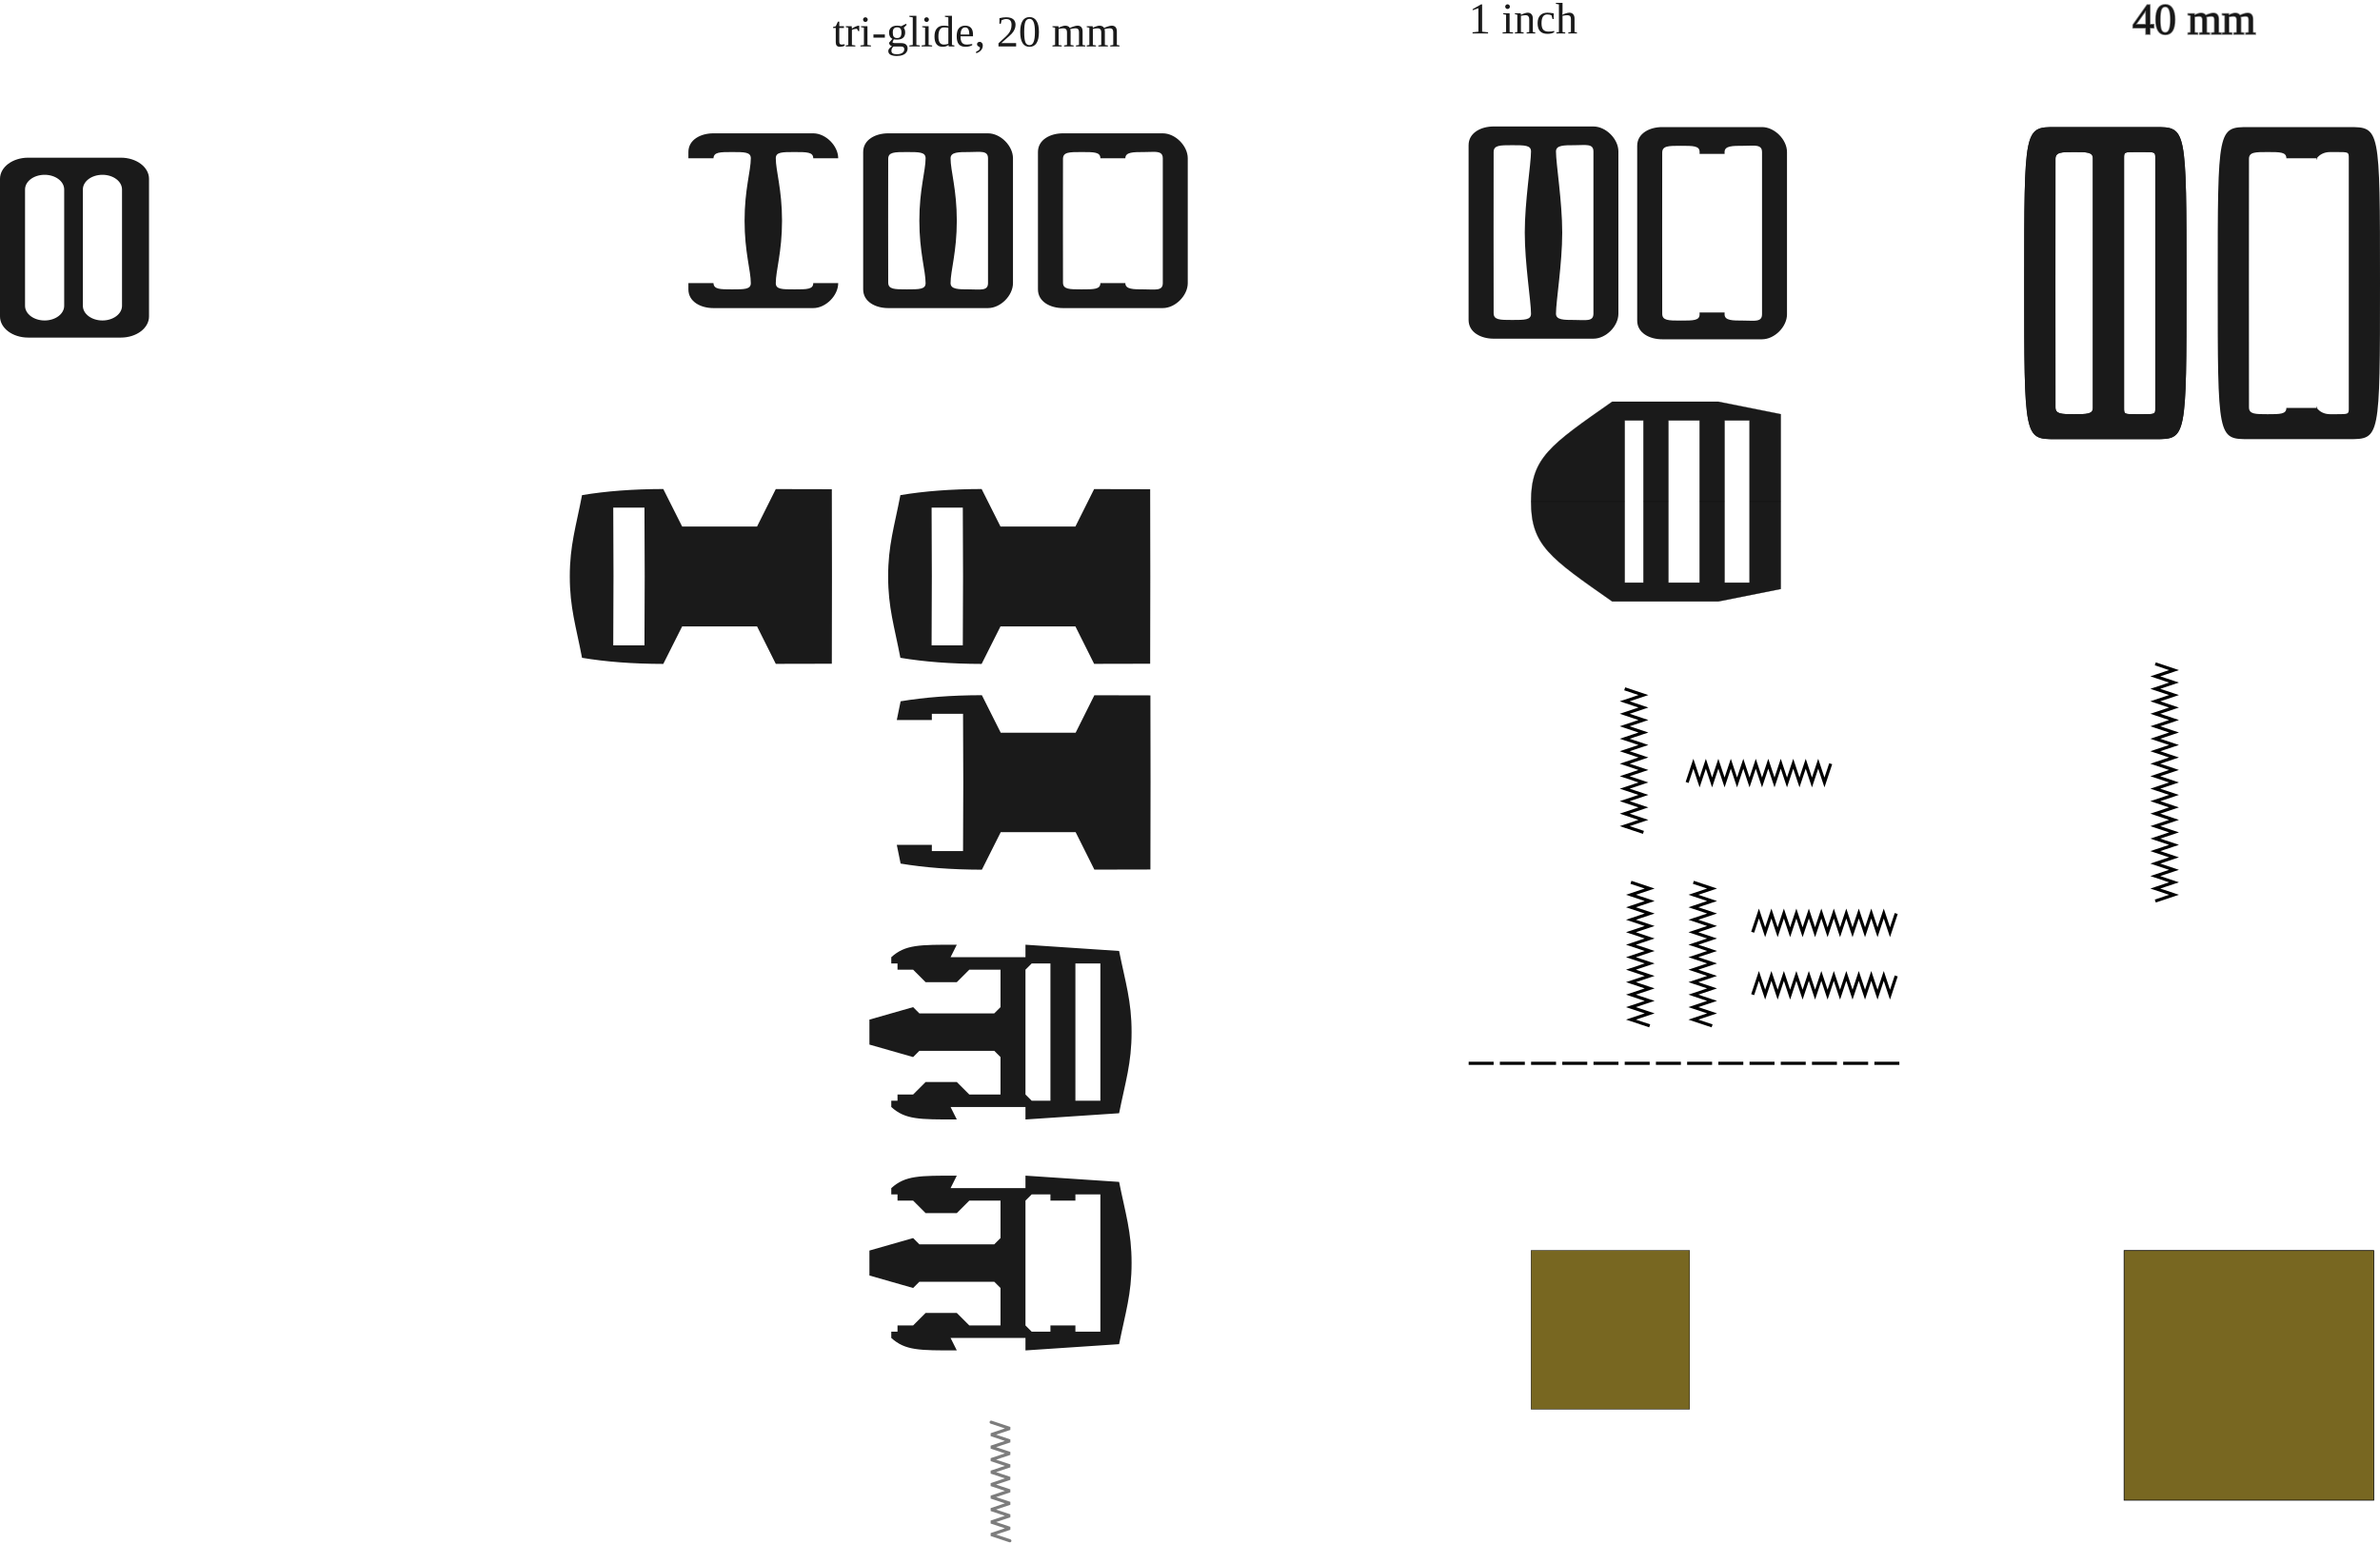
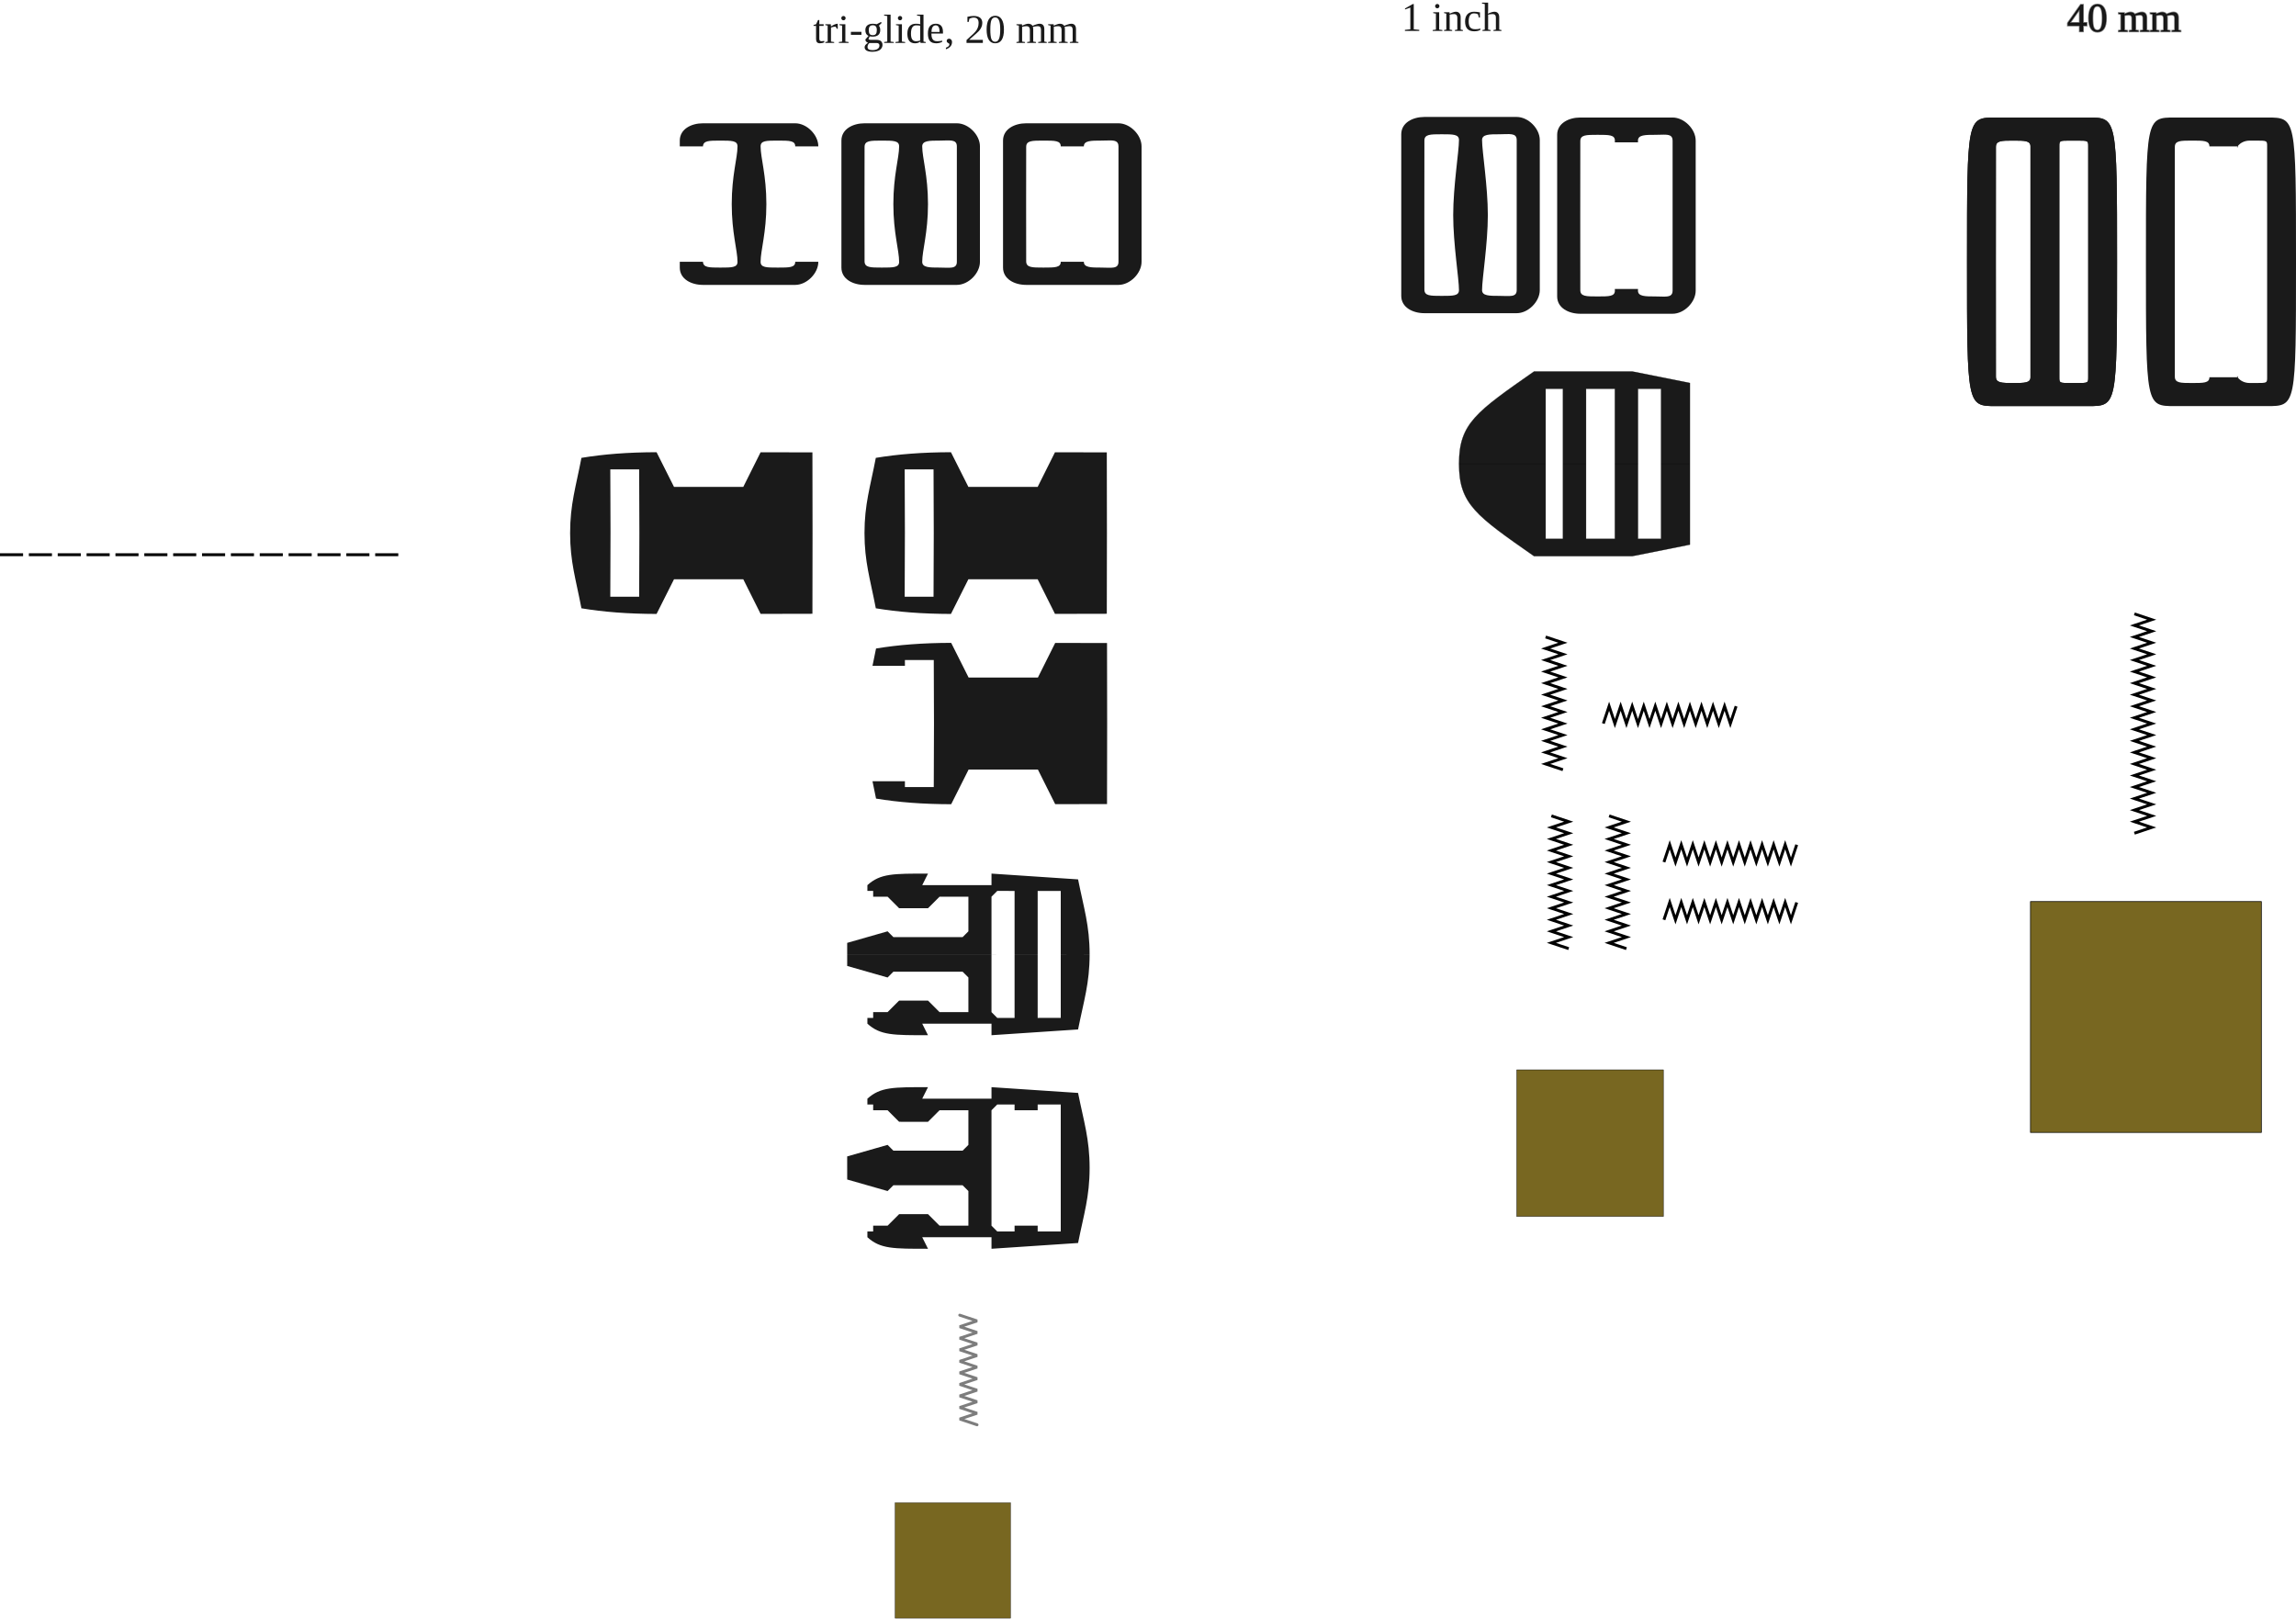
- <svg xmlns="http://www.w3.org/2000/svg" width="381.283mm" height="247.361mm" viewBox="0 0 381.283 247.361" version="1.1" id="svg1900">
+ <svg xmlns="http://www.w3.org/2000/svg" width="397.769mm" height="280.361mm" viewBox="0 0 397.769 280.361" version="1.1" id="svg1900">
  <defs id="defs1897">
    </defs>
-   <g id="layer1" transform="translate(150.2831,-89.63943)">
-     <path id="rect17330" style="vector-effect:non-scaling-stroke;fill:#1a1a1a;fill-opacity:1;stroke:none;stroke-width:0.259;stroke-dasharray:none;stroke-dashoffset:0;stroke-opacity:0.509;-inkscape-stroke:hairline" d="m -150.283,140.34 c 0,1.876 2.013,3.387 4.513,3.387 h 14.847 c 2.5,0 4.513,-1.511 4.513,-3.387 v -22.05 c 0,-1.876 -2.013,-3.387 -4.513,-3.387 h -14.847 c -2.5,0 -4.513,1.51 -4.513,3.387 z m 4.011,-1.71 V 120 c 0,-1.304 1.399,-2.354 3.136,-2.354 1.737,0 3.136,1.05 3.136,2.354 v 18.63 c 0,1.304 -1.399,2.354 -3.136,2.354 -1.737,0 -3.136,-1.05 -3.136,-2.354 z m 9.264,0 V 120 c 0,-1.304 1.398,-2.354 3.136,-2.354 1.737,0 3.136,1.05 3.136,2.354 v 18.63 c 0,1.304 -1.399,2.354 -3.136,2.354 -1.737,0 -3.136,-1.05 -3.136,-2.354 z" />
+   <g id="layer1" transform="translate(157.7697,-89.63943)">
    <text xml:space="preserve" style="font-size:7.056px;vector-effect:non-scaling-stroke;fill:#1a1a1a;fill-opacity:1;stroke:none;stroke-width:0.265;stroke-opacity:0.509;-inkscape-stroke:hairline" x="-16.89" y="97.075" id="text2115">
      <tspan id="tspan2113" style="font-size:7.056px;fill:#1a1a1a;fill-opacity:1;stroke:none;stroke-width:0.265" x="-16.89" y="97.075">tri-glide, 20 mm</tspan>
      <tspan style="font-size:7.056px;fill:#1a1a1a;fill-opacity:1;stroke:none;stroke-width:0.265" x="-16.89" y="105.894" id="tspan2167" />
    </text>
    <text xml:space="preserve" style="font-size:7.056px;vector-effect:non-scaling-stroke;fill:#1a1a1a;fill-opacity:1;stroke:none;stroke-width:0.265;stroke-opacity:0.509;-inkscape-stroke:hairline" x="85" y="95" id="text2396">
      <tspan style="fill:#1a1a1a;fill-opacity:1;stroke:none;stroke-width:0.265" x="85" y="95" id="tspan2398">1 inch</tspan>
    </text>
-     <path style="fill:none;fill-opacity:1;stroke:#000000;stroke-width:0.5;stroke-opacity:0.509;stroke-dasharray:none;stroke-linejoin:bevel;stroke-linecap:round" d="m 8.5,317.5 3,1 -3,1 3,1 -3,1 3,1 -3,1 3,1 -3,1 3,1 -3,1 3,1 -3,1 3,1 -3,1 3,1 -3,1 3,1 -3,1 3,1" id="path2902" />
+     <path style="fill:none;fill-opacity:1;stroke:#000000;stroke-width:0.5;stroke-linecap:round;stroke-linejoin:bevel;stroke-dasharray:none;stroke-opacity:0.509" d="m 8.5,317.5 3,1 -3,1 3,1 -3,1 3,1 -3,1 3,1 -3,1 3,1 -3,1 3,1 -3,1 3,1 -3,1 3,1 -3,1 3,1 -3,1 3,1" id="path2902" />
    <path id="path3095" style="vector-effect:non-scaling-stroke;fill:#1a1a1a;fill-opacity:1;stroke:none;stroke-width:0.259;stroke-dasharray:none;stroke-dashoffset:0;stroke-opacity:0.509;-inkscape-stroke:hairline" d="m -11,125 v -10 c 0,-2 -2,-4 -4,-4 h -16 c -2,0 -4,1 -4,3 v 11 m 4,0 0.011,-9.903 C -30.988,114 -30,114 -28,114 c 2,0 3,4e-5 3,1 0,2 -1,5 -1,10 m 6,0 c 0,-5 -1,-8 -1,-10 0,-1.005 1.263,-1 3,-1 1.737,0 3,-0.304 3,1 v 10 m 4,0 v 10 c 0,2 -2,4 -4,4 h -16 c -2,0 -4,-1 -4,-3 v -11 m 4,0 0.011,9.903 C -30.988,136 -30,136 -28,136 c 2,0 3,-4e-5 3,-1 0,-2 -1,-5 -1,-10 m 6,0 c 0,5 -1,8 -1,10 0,1.005 1.263,1 3,1 1.737,0 3,0.304 3,-1 v -10" class="UnoptimicedTransforms" transform="translate(23)" />
    <path id="path3099" style="vector-effect:non-scaling-stroke;fill:#1a1a1a;fill-opacity:1;stroke:none;stroke-width:0.259;stroke-dasharray:none;stroke-dashoffset:0;stroke-opacity:0.509;-inkscape-stroke:hairline" d="m -31,111 c -2,0 -4,1 -4,3 v 11 11 c 0,2 2,3 4,3 h 16 c 2,0 4,-2 4,-4 v -10 -10 c 0,-2 -2,-4 -4,-4 z m 14.466,2.969 c 0.938,-0.002 1.534,0.135 1.534,1.031 v 10 10 c 0,1.304 -1.262,1 -3,1 -1.737,0 -3,0.005 -3,-1 h -4 c 0,1 -1,1 -3,1 -2,0 -2.988,1.1e-4 -2.989,-1.097 l -0.011,-9.903 0.011,-9.903 c 0.001,-1.097 0.989,-1.098 2.989,-1.098 2,0 3,5e-4 3,1 h 4 c 0,-1.005 1.262,-1 3,-1 0.543,0 1.039,-0.029 1.466,-0.03 z" transform="translate(51)" />
    <path id="path3285" style="vector-effect:non-scaling-stroke;fill:#1a1a1a;fill-opacity:1;stroke:none;stroke-width:0.259;stroke-dasharray:none;stroke-dashoffset:0;stroke-opacity:0.509;-inkscape-stroke:hairline" d="m -20,125 c 0,-5 -1,-8 -1,-10 C -21,113.995 -20,114 -18,114 c 2,0 3,0 3,1 h 4 c 0,-2 -2,-4 -4,-4 l -16,10e-6 c -2,0 -4,1 -4,3 v 1 h 4.014 c 0.059,-1 1.047,-1 2.986,-1 2,0 3,5e-4 3,1 C -25,117 -26,120 -26,125 m 6,4e-4 c -1.1e-4,5 -1,8 -1,10 -3e-6,1.005 1,1 3,1 2,4e-5 3,7e-5 3,-1 l 4,8e-5 c -4.4e-5,2 -2,4 -4,4 l -16,-3.7e-4 c -2,-4e-5 -4,-1 -4,-3 l 2.2e-5,-1 4.014,8e-5 c 0.059,1 1.047,1 2.986,1.001 2,4e-5 3,-4.3e-4 3,-1 2.8e-4,-2 -1,-5 -1,-10" transform="translate(-5)" class="UnoptimicedTransforms" />
    <path id="path3613" style="vector-effect:non-scaling-stroke;fill:#1a1a1a;fill-opacity:1;stroke:none;stroke-width:0.265;stroke-opacity:0.509;-inkscape-stroke:hairline" d="M -3.962,182.032 -4,171 H 1 L 1.038,182.032 m 30,0 -0.022,-13.981 -8.978,-0.019 -3,6 H 7.038 l -3.023,-6.011 c -4.977,0.011 -9.185,0.343 -13.016,0.979 -0.962,5.032 -1.962,8.032 -1.962,13.032 m 7,0 -0.038,11.032 H 1 L 1.038,182.032 m 30,0 -0.022,13.981 -8.978,0.019 -3,-6 H 7.038 l -3.023,6.011 c -4.977,-0.011 -9.185,-0.343 -13.016,-0.979 -0.962,-5.032 -1.962,-8.032 -1.962,-13.032" class="UnoptimicedTransforms" transform="translate(-48.03847,-0.03189)" />
    <path id="path3625" style="vector-effect:non-scaling-stroke;fill:#1a1a1a;fill-opacity:1;stroke:none;stroke-width:0.265;stroke-opacity:0.509;-inkscape-stroke:hairline" d="M -3.962,182.032 -4,171 H 1 L 1.038,182.032 m 30,0 -0.022,-13.981 -8.978,-0.019 -3,6 H 7.038 l -3.023,-6.011 c -4.977,0.011 -9.185,0.343 -13.016,0.979 -0.962,5.032 -1.962,8.032 -1.962,13.032 m 7,0 -0.038,11.032 H 1 L 1.038,182.032 m 30,0 -0.022,13.981 -8.978,0.019 -3,-6 H 7.038 l -3.023,6.011 c -4.977,-0.011 -9.185,-0.343 -13.016,-0.979 -0.962,-5.032 -1.962,-8.032 -1.962,-13.032" class="UnoptimicedTransforms" transform="translate(2.961525,-0.03189)" />
    <path id="path3631" style="vector-effect:non-scaling-stroke;fill:#1a1a1a;fill-opacity:1;stroke:none;stroke-width:0.265;stroke-opacity:0.509;-inkscape-stroke:hairline" d="m 4.016,168.021 c -4.977,0.011 -9.185,0.343 -13.016,0.979 -0.207,1.083 -0.415,2.067 -0.615,3 h 5.619 l -0.004,-1 H 1 L 1.038,182 H 31.038 l -0.022,-13.949 -8.978,-0.019 -3,6 H 7.038 Z m 0,27.958 c -4.977,-0.011 -9.185,-0.343 -13.016,-0.979 -0.207,-1.083 -0.415,-2.067 -0.615,-3 h 5.619 l -0.004,1 H 1 L 1.038,182 H 31.038 l -0.022,13.949 -8.978,0.019 -3,-6 H 7.038 Z" transform="translate(2.999756,33.0001)" class="UnoptimicedTransforms" />
-     <path id="path3732" style="vector-effect:non-scaling-stroke;fill:#1a1a1a;fill-opacity:1;stroke:none;stroke-width:0.137;stroke-opacity:0.509;-inkscape-stroke:hairline" d="m 15.409,290.052 v -9.99 l 0.999,-0.999 2.997,6e-5 v 0.999 h 3.996 v -0.999 l 3.996,9e-5 v 10.989 l 4.996,-3.4e-4 c 0,-4.995 -0.999,-7.992 -1.998,-12.987 l -14.985,-0.999 v 1.998 H 3.421 l 0.999,-1.998 c -5.994,0 -8.244,-0.039 -10.489,1.998 v 0.999 h 0.999 v 0.999 l 2.497,2.5e-4 1.998,1.998 4.995,3.7e-4 1.998,-1.998 4.995,-9e-5 v 5.994 l -0.999,0.999 H -1.575 l -0.999,-0.999 -6.993,1.998 v 1.998 m 24.976,-3.1e-4 1.14e-4,9.99 0.999,0.999 2.997,-9e-5 -1.1e-5,-0.999 3.996,-5e-5 1.1e-5,0.999 3.996,-1.3e-4 -1.25e-4,-10.989 4.996,2.8e-4 c 5.7e-5,4.995 -0.999,7.992 -1.998,12.987 l -14.985,0.999 -2.3e-5,-1.998 -11.989,1.4e-4 0.999,1.998 c -5.994,7e-5 -8.244,0.039 -10.489,-1.998 l -1.14e-5,-0.999 0.999,-10e-6 -1.14e-5,-0.999 2.497,-2.8e-4 1.998,-1.998 4.995,-4.2e-4 1.998,1.998 4.995,3e-5 -6.9e-5,-5.994 -0.999,-0.999 -11.988,1.4e-4 -0.999,0.999 -6.993,-1.998 -2.27e-5,-1.998" transform="matrix(1.00097,0,0,1.00097,-1.42381,1.666465)" class="UnoptimicedTransforms" />
+     <path id="path3732" style="vector-effect:non-scaling-stroke;fill:#1a1a1a;fill-opacity:1;stroke:none;stroke-width:0.137;stroke-opacity:0.509;-inkscape-stroke:hairline" d="m 15.409,290.052 v -9.99 l 0.999,-0.999 2.997,6e-5 v 0.999 h 3.996 v -0.999 l 3.996,9e-5 v 10.989 l 4.996,-3.4e-4 c 0,-4.995 -0.999,-7.992 -1.998,-12.987 l -14.985,-0.999 v 1.998 H 3.421 l 0.999,-1.998 c -5.994,0 -8.244,-0.039 -10.489,1.998 v 0.999 h 0.999 v 0.999 l 2.497,2.5e-4 1.998,1.998 4.995,3.7e-4 1.998,-1.998 4.995,-9e-5 v 5.994 l -0.999,0.999 H -1.575 l -0.999,-0.999 -6.993,1.998 v 1.998 m 24.976,-3e-4 1.14e-4,9.99 0.999,0.999 2.997,-9e-5 -1.1e-5,-0.999 3.996,-5e-5 1.1e-5,0.999 3.996,-1.3e-4 -1.25e-4,-10.989 4.996,2.8e-4 c 5.7e-5,4.995 -0.999,7.992 -1.998,12.987 l -14.985,0.999 -2.3e-5,-1.998 -11.989,1.4e-4 0.999,1.998 c -5.994,7e-5 -8.244,0.039 -10.489,-1.998 l -1.14e-5,-0.999 0.999,-10e-6 -1.14e-5,-0.999 2.497,-2.8e-4 1.998,-1.998 4.995,-4.2e-4 1.998,1.998 4.995,3e-5 -6.9e-5,-5.994 -0.999,-0.999 -11.988,1.4e-4 -0.999,0.999 -6.993,-1.998 -2.27e-5,-1.998" transform="matrix(1.00097,0,0,1.00097,-1.42381,1.666465)" class="UnoptimicedTransforms" />
    <path id="path3778" style="vector-effect:non-scaling-stroke;fill:#1a1a1a;fill-opacity:1;stroke:none;stroke-width:0.137;stroke-opacity:0.509;-inkscape-stroke:hairline" d="m 15.409,290.052 v -9.99 l 0.999,-0.999 2.997,6e-5 v 10.989 m 3.996,0 v -10.989 l 3.996,9e-5 v 10.989 l 4.996,-3.4e-4 c 0,-4.995 -0.999,-7.992 -1.998,-12.987 l -14.985,-0.999 v 1.998 H 3.421 l 0.999,-1.998 c -5.994,0 -8.244,-0.039 -10.489,1.998 v 0.999 h 0.999 v 0.999 l 2.497,2.5e-4 1.998,1.998 4.995,3.7e-4 1.998,-1.998 4.995,-9e-5 v 5.994 l -0.999,0.999 H -1.575 l -0.999,-0.999 -6.993,1.998 v 1.998 m 24.976,-3e-4 1.14e-4,9.99 0.999,0.999 2.997,-9e-5 -1.25e-4,-10.989 m 3.996,-5e-5 1.25e-4,10.989 3.996,-1.3e-4 -1.25e-4,-10.989 4.996,2.8e-4 c 5.7e-5,4.995 -0.999,7.992 -1.998,12.987 l -14.985,0.999 -2.3e-5,-1.998 -11.989,1.4e-4 0.999,1.998 c -5.994,7e-5 -8.244,0.039 -10.489,-1.998 l -1.14e-5,-0.999 0.999,-10e-6 -1.14e-5,-0.999 2.497,-2.8e-4 1.998,-1.998 4.995,-4.2e-4 1.998,1.998 4.995,3e-5 -6.9e-5,-5.994 -0.999,-0.999 -11.988,1.4e-4 -0.999,0.999 -6.993,-1.998 -2.27e-5,-1.998" transform="matrix(1.00097,0,0,1.00097,-1.42381,-35.33353)" class="UnoptimicedTransforms" />
    <path id="path9435" style="vector-effect:non-scaling-stroke;fill:#1a1a1a;fill-opacity:1;stroke:none;stroke-width:0.259;stroke-dasharray:none;stroke-dashoffset:0;stroke-opacity:0.509;-inkscape-stroke:hairline" d="m -11,128 v -13 c 0,-2 -2,-4 -4,-4 h -16 c -2,0 -4,1 -4,3 v 14 m 4,0 0.011,-12.903 C -30.989,114 -30,114 -28,114 c 2,0 3,4e-5 3,1 0,2 -1,8 -1,13 m 6,0 c 0,-5 -1,-11 -1,-13 0,-1.005 1.263,-1 3,-1 1.737,0 3,-0.304 3,1 v 13 m 4,0 v 13 c 0,2 -2,4 -4,4 h -16 c -2,0 -4,-1 -4,-3 v -14 m 4,0 0.011,12.903 C -30.989,142 -30,142 -28,142 c 2,0 3,-4e-5 3,-1 0,-2 -1,-8 -1,-13 m 6,0 c 0,5 -1,11 -1,13 0,1.005 1.263,1 3,1 1.737,0 3,0.304 3,-1 v -13" class="UnoptimicedTransforms" transform="translate(119.9895,-1.0972)" />
    <path id="path9501" style="vector-effect:non-scaling-stroke;fill:#1a1a1a;fill-opacity:1;stroke:none;stroke-width:0.259;stroke-dasharray:none;stroke-dashoffset:0;stroke-opacity:0.509;-inkscape-stroke:hairline" d="m -31,111 c -2,0 -4,1 -4,3 V 128 h 4 l 0.01,-12.903 c 8.93e-4,-1.097 0.989,-1.098 2.989,-1.098 2,0 3,-2e-5 3,1 0,0.091 -0.002,0.193 -0.006,0.3 h 4.013 c -0.004,-0.107 -0.007,-0.209 -0.007,-0.3 0,-1.005 1.262,-1 3,-1 0.543,0 1.04,-0.029 1.466,-0.03 0.938,-0.002 1.534,0.134 1.534,1.03 V 128 h 4 v -13 c 0,-2 -2,-4 -4,-4 z m 0,34 c -2,0 -4,-1 -4,-3 V 128 h 4 l 0.01,12.903 c 8.93e-4,1.097 0.989,1.098 2.989,1.098 2,0 3,2e-5 3,-1 0,-0.091 -0.002,-0.193 -0.006,-0.3 h 4.013 c -0.004,0.107 -0.007,0.209 -0.007,0.3 0,1.005 1.262,1 3,1 0.543,0 1.04,0.029 1.466,0.03 0.938,0.002 1.534,-0.134 1.534,-1.03 V 128 h 4 v 13 c 0,2 -2,4 -4,4 z" transform="translate(147,-1)" class="UnoptimicedTransforms" />
-     <path id="path9713" style="vector-effect:non-scaling-stroke;fill:#1a1a1a;fill-opacity:1;stroke:none;stroke-width:0.259;stroke-dasharray:none;stroke-dashoffset:0;stroke-opacity:0.509;-inkscape-stroke:hairline" d="m -31,111 c -5,0 -5,0 -5,25 h 5 l 0.01,-19.902 c 8.93e-4,-1.097 0.989,-1.098 2.989,-1.098 2,0 3,-2e-5 3,1 L -25,136 h 5 v -20 c 0,-1.005 7.9e-5,-1 2,-1 h 1 c 2,0 2,0 2,1 L -15,136 h 5 c 0,-25 0,-25 -5,-25 z m 0,50 c -5,0 -5,0 -5,-25 h 5 l 0.01,19.902 c 8.93e-4,1.097 0.989,1.098 2.989,1.098 2,0 3,2e-5 3,-1 L -25,136 h 5 v 20 c 0,1.005 7.9e-5,1 2,1 h 1 c 2,0 2,0 2,-1 L -15,136 h 5 c 0,25 0,25 -5,25 z" transform="translate(210.0001,-1)" class="UnoptimicedTransforms" />
-     <path id="path9719" style="vector-effect:non-scaling-stroke;fill:#1a1a1a;fill-opacity:1;stroke:none;stroke-width:0.259;stroke-dasharray:none;stroke-dashoffset:0;stroke-opacity:0.509;-inkscape-stroke:hairline" d="m -31,111 c -5,0 -5,0 -5,25 h 5 l 0.01,-19.902 c 8.93e-4,-1.097 0.989,-1.098 2.989,-1.098 2,0 3,-2e-5 3,1 L -25,136 h 5 v -20 c 0,-1.005 7.9e-5,-1 2,-1 h 1 c 2,0 2,0 2,1 L -15,136 h 5 c 0,-25 0,-25 -5,-25 z m 0,50 c -5,0 -5,0 -5,-25 h 5 l 0.01,19.902 c 8.93e-4,1.097 0.989,1.098 2.989,1.098 2,0 3,2e-5 3,-1 L -25,136 h 5 v 20 c 0,1.005 7.9e-5,1 2,1 h 1 c 2,0 2,0 2,-1 L -15,136 h 5 c 0,25 0,25 -5,25 z" transform="translate(210.0001,-1)" class="UnoptimicedTransforms" />
-     <path id="path9725" style="vector-effect:non-scaling-stroke;fill:#1a1a1a;fill-opacity:1;stroke:none;stroke-width:0.259;stroke-dasharray:none;stroke-dashoffset:0;stroke-opacity:0.509;-inkscape-stroke:hairline" d="m -31,111 c -5,0 -5,0 -5,25 h 5 l 0.01,-19.902 c 8.93e-4,-1.097 0.989,-1.098 2.989,-1.098 2,0 3,-2e-5 3,1 l 1.88e-4,6e-5 h 5 v 0 c -0.582,0.819 7.9e-5,-1 2,-1 h 1 c 2,0 2,0 2,1 L -15,136 h 5 c 0,-25 0,-25 -5,-25 z m 0,50 c -5,0 -5,0 -5,-25 h 5 l 0.01,19.902 c 8.93e-4,1.097 0.989,1.098 2.989,1.098 2,0 3,2e-5 3,-1 l 1.88e-4,-6e-5 h 5 v 0 c -0.582,-0.819 7.9e-5,1 2,1 h 1 c 2,0 2,0 2,-1 L -15,136 h 5 c 0,25 0,25 -5,25 z" transform="translate(240.9998,-1)" class="UnoptimicedTransforms" />
-     <text xml:space="preserve" style="font-size:7.056px;vector-effect:non-scaling-stroke;fill:#1a1a1a;fill-opacity:1;stroke:#000000;stroke-width:0.265;stroke-opacity:0.509;-inkscape-stroke:hairline" x="191.318" y="95.1" id="text10850">
-       <tspan id="tspan10848" style="stroke-width:0.265" x="191.318" y="95.1">40 mm</tspan>
-       <tspan style="stroke-width:0.265" x="191.318" y="103.919" id="tspan10852" />
+     <path id="path9713" style="vector-effect:non-scaling-stroke;fill:#1a1a1a;fill-opacity:1;stroke:none;stroke-width:0.259;stroke-dasharray:none;stroke-dashoffset:0;stroke-opacity:0.509;-inkscape-stroke:hairline" d="m -31,111 c -5,0 -5,0 -5,25 h 5 l 0.01,-19.902 c 8.93e-4,-1.097 0.989,-1.098 2.989,-1.098 2,0 3,-2e-5 3,1 L -25,136 h 5 v -20 c 0,-1.005 7.9e-5,-1 2,-1 h 1 c 2,0 2,0 2,1 L -15,136 h 5 c 0,-25 0,-25 -5,-25 z m 0,50 c -5,0 -5,0 -5,-25 h 5 l 0.01,19.902 c 8.93e-4,1.097 0.989,1.098 2.989,1.098 2,0 3,2e-5 3,-1 L -25,136 h 5 v 20 c 0,1.005 7.9e-5,1 2,1 h 1 c 2,0 2,0 2,-1 L -15,136 h 5 c 0,25 0,25 -5,25 z" transform="translate(219.0001,-1)" class="UnoptimicedTransforms" />
+     <path id="path9719" style="vector-effect:non-scaling-stroke;fill:#1a1a1a;fill-opacity:1;stroke:none;stroke-width:0.259;stroke-dasharray:none;stroke-dashoffset:0;stroke-opacity:0.509;-inkscape-stroke:hairline" d="m -31,111 c -5,0 -5,0 -5,25 h 5 l 0.01,-19.902 c 8.93e-4,-1.097 0.989,-1.098 2.989,-1.098 2,0 3,-2e-5 3,1 L -25,136 h 5 v -20 c 0,-1.005 7.9e-5,-1 2,-1 h 1 c 2,0 2,0 2,1 L -15,136 h 5 c 0,-25 0,-25 -5,-25 z m 0,50 c -5,0 -5,0 -5,-25 h 5 l 0.01,19.902 c 8.93e-4,1.097 0.989,1.098 2.989,1.098 2,0 3,2e-5 3,-1 L -25,136 h 5 v 20 c 0,1.005 7.9e-5,1 2,1 h 1 c 2,0 2,0 2,-1 L -15,136 h 5 c 0,25 0,25 -5,25 z" transform="translate(219.0001,-1)" class="UnoptimicedTransforms" />
+     <path id="path9725" style="vector-effect:non-scaling-stroke;fill:#1a1a1a;fill-opacity:1;stroke:none;stroke-width:0.259;stroke-dasharray:none;stroke-dashoffset:0;stroke-opacity:0.509;-inkscape-stroke:hairline" d="m -31,111 c -5,0 -5,0 -5,25 h 5 l 0.01,-19.902 c 8.93e-4,-1.097 0.989,-1.098 2.989,-1.098 2,0 3,-2e-5 3,1 l 1.88e-4,6e-5 h 5 v 0 c -0.582,0.819 7.9e-5,-1 2,-1 h 1 c 2,0 2,0 2,1 L -15,136 h 5 c 0,-25 0,-25 -5,-25 z m 0,50 c -5,0 -5,0 -5,-25 h 5 l 0.01,19.902 c 8.93e-4,1.097 0.989,1.098 2.989,1.098 2,0 3,2e-5 3,-1 l 1.88e-4,-6e-5 h 5 v 0 c -0.582,-0.819 7.9e-5,1 2,1 h 1 c 2,0 2,0 2,-1 L -15,136 h 5 c 0,25 0,25 -5,25 z" transform="translate(249.9998,-1)" class="UnoptimicedTransforms" />
+     <text xml:space="preserve" style="font-size:7.056px;vector-effect:non-scaling-stroke;fill:#1a1a1a;fill-opacity:1;stroke:#000000;stroke-width:0.265;stroke-opacity:0.509;-inkscape-stroke:hairline" x="200.318" y="95.1" id="text10850">
+       <tspan id="tspan10848" style="stroke-width:0.265" x="200.318" y="95.1">40 mm</tspan>
+       <tspan style="stroke-width:0.265" x="200.318" y="103.919" id="tspan10852" />
    </text>
-     <path style="vector-effect:non-scaling-stroke;fill:#1a1a1a;fill-opacity:1;stroke:#000000;stroke-width:0.265;stroke-opacity:0.509;-inkscape-stroke:hairline" d="m 95,170 c 0,-7 3,-9 13,-16 h 17 l 10,2 0,14 h -5 v -13 l -4,0 v 13 h -4 v -13 h -5 v 13 h -4 v -13 h -3 v 13 z m 0,0 c 0,7 3,9 13,16 h 17 l 10,-2 0,-14 h -5 v 13 l -4,0 v -13 h -4 v 13 h -5 v -13 h -4 v 13 h -3 v -13 z" id="path10958" class="UnoptimicedTransforms" />
+     <path style="vector-effect:non-scaling-stroke;fill:#1a1a1a;fill-opacity:1;stroke:#000000;stroke-width:0.265;stroke-opacity:0.509;-inkscape-stroke:hairline" d="m 95,170 c 0,-7 3,-9 13,-16 h 17 l 10,2 v 14 h -5 v -13 h -4 v 13 h -4 v -13 h -5 v 13 h -4 v -13 h -3 v 13 z m 0,0 c 0,7 3,9 13,16 h 17 l 10,-2 v -14 h -5 v 13 h -4 v -13 h -4 v 13 h -5 v -13 h -4 v 13 h -3 v -13 z" id="path10958" class="UnoptimicedTransforms" />
    <path style="fill:none;fill-opacity:1;stroke:#000000;stroke-width:0.5;stroke-linecap:butt;stroke-linejoin:miter;stroke-dasharray:none;stroke-opacity:1" d="m 110,200 3,1 -3,1 3,1 -3,1 3,1 -3,1 3,1 -3,1 3,1 -3,1 3,1 -3,1 3,1 -3,1 3,1 -3,1 3,1 -3,1 3,1 -3,1 3,1 -3,1 3,1 v 0" id="path36587" />
    <g id="g38816" transform="translate(1)">
      <g id="g38811" style="stroke:#000000;stroke-opacity:1">
        <path style="fill:none;fill-opacity:1;stroke:#000000;stroke-width:0.5;stroke-linecap:butt;stroke-linejoin:miter;stroke-dasharray:none;stroke-opacity:1" d="m 110,231 3,1 -3,1 3,1 -3,1 3,1 -3,1 3,1 -3,1 3,1 -3,1 3,1 -3,1 3,1 -3,1 3,1 -3,1 3,1 -3,1 3,1 -3,1 3,1 -3,1 3,1 v 0" id="path38805" />
        <path style="fill:none;fill-opacity:1;stroke:#000000;stroke-width:0.5;stroke-linecap:butt;stroke-linejoin:miter;stroke-dasharray:none;stroke-opacity:1" d="m 120,231 3,1 -3,1 3,1 -3,1 3,1 -3,1 3,1 -3,1 3,1 -3,1 3,1 -3,1 3,1 -3,1 3,1 -3,1 3,1 -3,1 3,1 -3,1 3,1 -3,1 3,1 v 0" id="path38807" />
      </g>
    </g>
    <g id="g40320" transform="rotate(90,129.25,255.25)">
      <g id="g40318" style="stroke:#000000;stroke-opacity:1">
        <path style="fill:none;fill-opacity:1;stroke:#000000;stroke-width:0.5;stroke-linecap:butt;stroke-linejoin:miter;stroke-dasharray:none;stroke-opacity:1" d="m 110,231 3,1 -3,1 3,1 -3,1 3,1 -3,1 3,1 -3,1 3,1 -3,1 3,1 -3,1 3,1 -3,1 3,1 -3,1 3,1 -3,1 3,1 -3,1 3,1 -3,1 3,1 v 0" id="path40314" />
        <path style="fill:none;fill-opacity:1;stroke:#000000;stroke-width:0.5;stroke-linecap:butt;stroke-linejoin:miter;stroke-dasharray:none;stroke-opacity:1" d="m 120,231 3,1 -3,1 3,1 -3,1 3,1 -3,1 3,1 -3,1 3,1 -3,1 3,1 -3,1 3,1 -3,1 3,1 -3,1 3,1 -3,1 3,1 -3,1 3,1 -3,1 3,1 v 0" id="path40316" />
      </g>
    </g>
-     <path style="fill:#1a1a1a;fill-opacity:1;stroke:#000000;stroke-width:0.5;stroke-linecap:butt;stroke-linejoin:miter;stroke-dasharray:4,1;stroke-opacity:1;stroke-dashoffset:0" d="M 85,260 H 155" id="path41922" />
+     <path style="fill:#1a1a1a;fill-opacity:1;stroke:#000000;stroke-width:0.5;stroke-linecap:butt;stroke-linejoin:miter;stroke-dasharray:4, 1;stroke-dashoffset:0;stroke-opacity:1" d="m -157.77,185.75 h 70" id="path41922" />
    <path style="fill:none;fill-opacity:1;stroke:#000000;stroke-width:0.5;stroke-linecap:butt;stroke-linejoin:miter;stroke-dasharray:none;stroke-opacity:1" d="m 143,212 -1,3 -1,-3 -1,3 -1,-3 -1,3 -1,-3 -1,3 -1,-3 -1,3 -1,-3 -1,3 -1,-3 -1,3 -1,-3 -1,3 -1,-3 -1,3 -1,-3 -1,3 -1,-3 -1,3 -1,-3 -1,3 v 0" id="path48232" />
-     <path style="fill:none;fill-opacity:1;stroke:#000000;stroke-width:0.5;stroke-linecap:butt;stroke-linejoin:miter;stroke-dasharray:none;stroke-opacity:1" d="m 195,196 3,1 -3,1 3,1 -3,1 3,1 -3,1 3,1 -3,1 3,1 -3,1 3,1 -3,1 3,1 -3,1 3,1 -3,1 3,1 -3,1 3,1 -3,1 3,1 -3,1 3,1 v 0 l -3,1 3,1 -3,1 3,1 -3,1 3,1 -3,1 3,1 -3,1 3,1 -3,1 3,1 -3,1 3,1 -3,1" id="path48234" />
-     <rect style="vector-effect:non-scaling-stroke;fill:#786721;fill-opacity:1;stroke:#000000;stroke-width:0.268;stroke-linecap:butt;stroke-linejoin:miter;stroke-dasharray:none;stroke-dashoffset:0;stroke-opacity:1;-inkscape-stroke:hairline" id="rect75799" width="25.4" height="25.4" x="95" y="290" />
+     <path style="fill:none;fill-opacity:1;stroke:#000000;stroke-width:0.5;stroke-linecap:butt;stroke-linejoin:miter;stroke-dasharray:none;stroke-opacity:1" d="m 212,196 3,1 -3,1 3,1 -3,1 3,1 -3,1 3,1 -3,1 3,1 -3,1 3,1 -3,1 3,1 -3,1 3,1 -3,1 3,1 -3,1 3,1 -3,1 3,1 -3,1 3,1 v 0 l -3,1 3,1 -3,1 3,1 -3,1 3,1 -3,1 3,1 -3,1 3,1 -3,1 3,1 -3,1 3,1 -3,1" id="path48234" />
+     <rect style="vector-effect:non-scaling-stroke;fill:#786721;fill-opacity:1;stroke:#000000;stroke-width:0.268;stroke-linecap:butt;stroke-linejoin:miter;stroke-dasharray:none;stroke-dashoffset:0;stroke-opacity:1;-inkscape-stroke:hairline" id="rect75799" width="25.4" height="25.4" x="105" y="275" />
    <rect style="vector-effect:non-scaling-stroke;fill:#786721;fill-opacity:1;stroke:#000000;stroke-width:0.211;stroke-linecap:butt;stroke-linejoin:miter;stroke-dasharray:none;stroke-dashoffset:0;stroke-opacity:1;-inkscape-stroke:hairline" id="rect75801" width="20" height="20" x="-2.7" y="350" />
-     <rect style="vector-effect:non-scaling-stroke;fill:#786721;fill-opacity:1;stroke:#000000;stroke-width:0.422;stroke-linecap:butt;stroke-linejoin:miter;stroke-dasharray:none;stroke-dashoffset:0;stroke-opacity:1;-inkscape-stroke:hairline" id="rect75803" width="40" height="40" x="190" y="290" />
+     <rect style="vector-effect:non-scaling-stroke;fill:#786721;fill-opacity:1;stroke:#000000;stroke-width:0.422;stroke-linecap:butt;stroke-linejoin:miter;stroke-dasharray:none;stroke-dashoffset:0;stroke-opacity:1;-inkscape-stroke:hairline" id="rect75803" width="40" height="40" x="194" y="245.845" />
  </g>
</svg>
